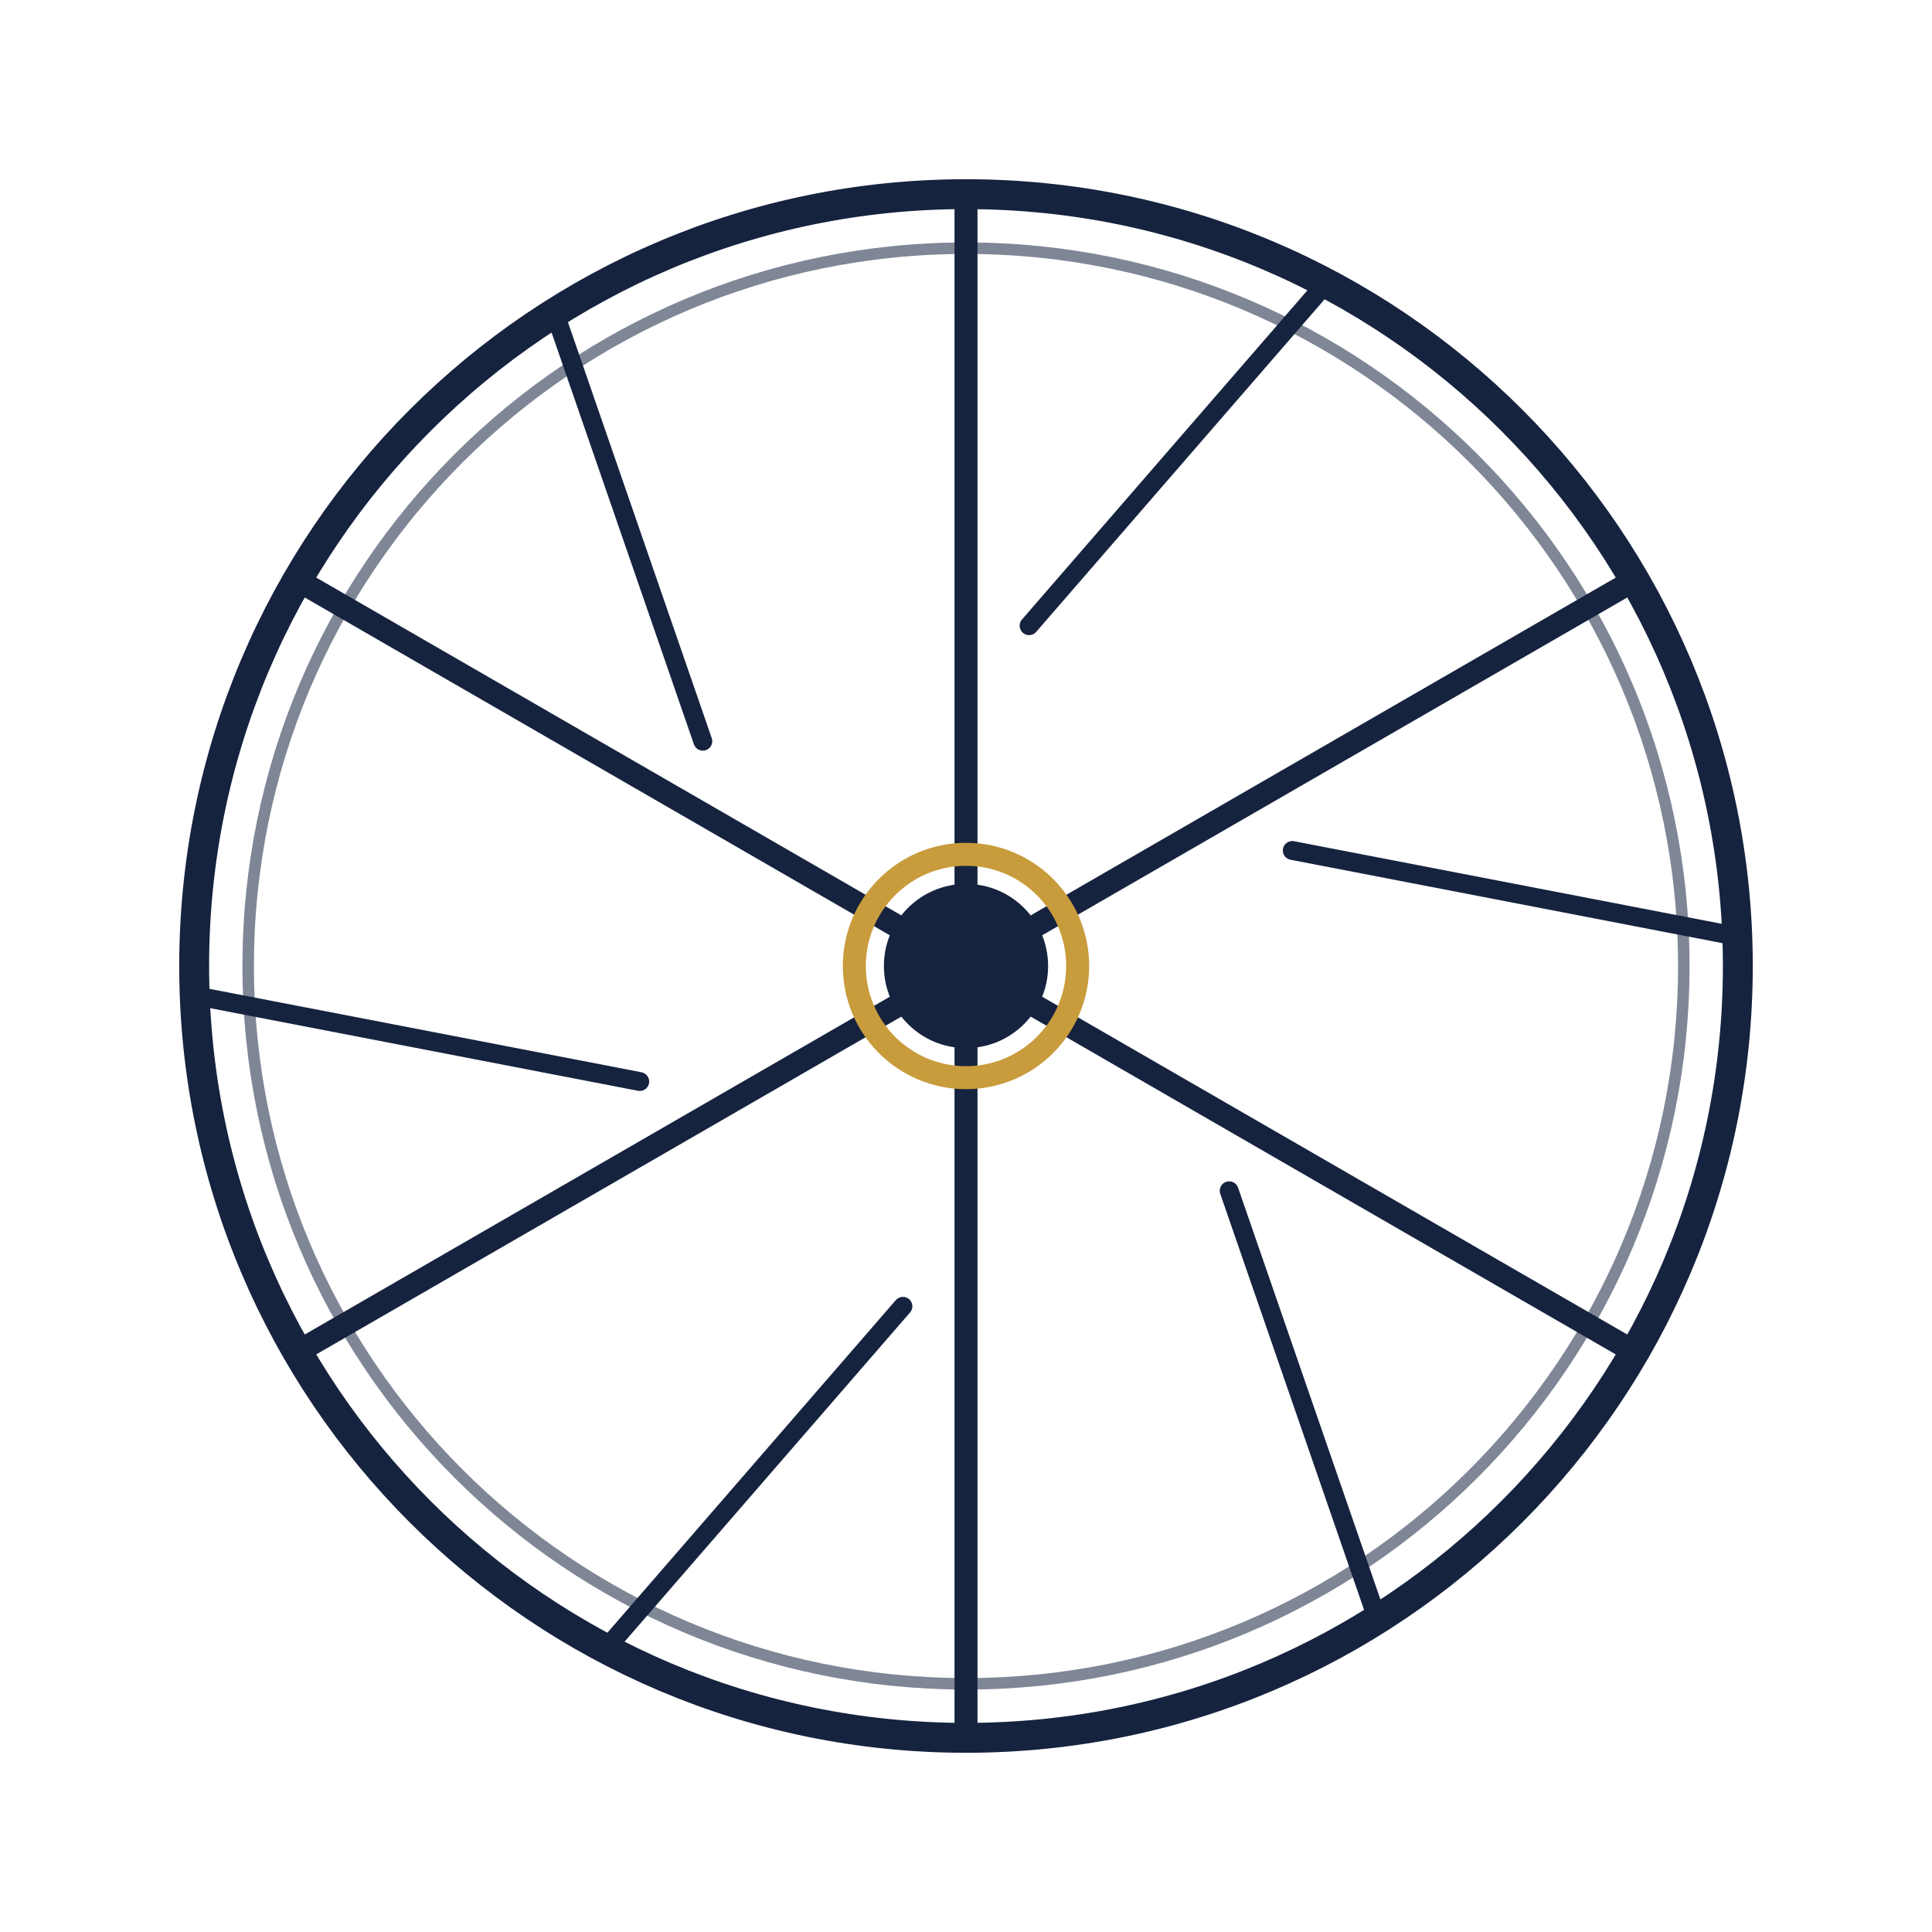
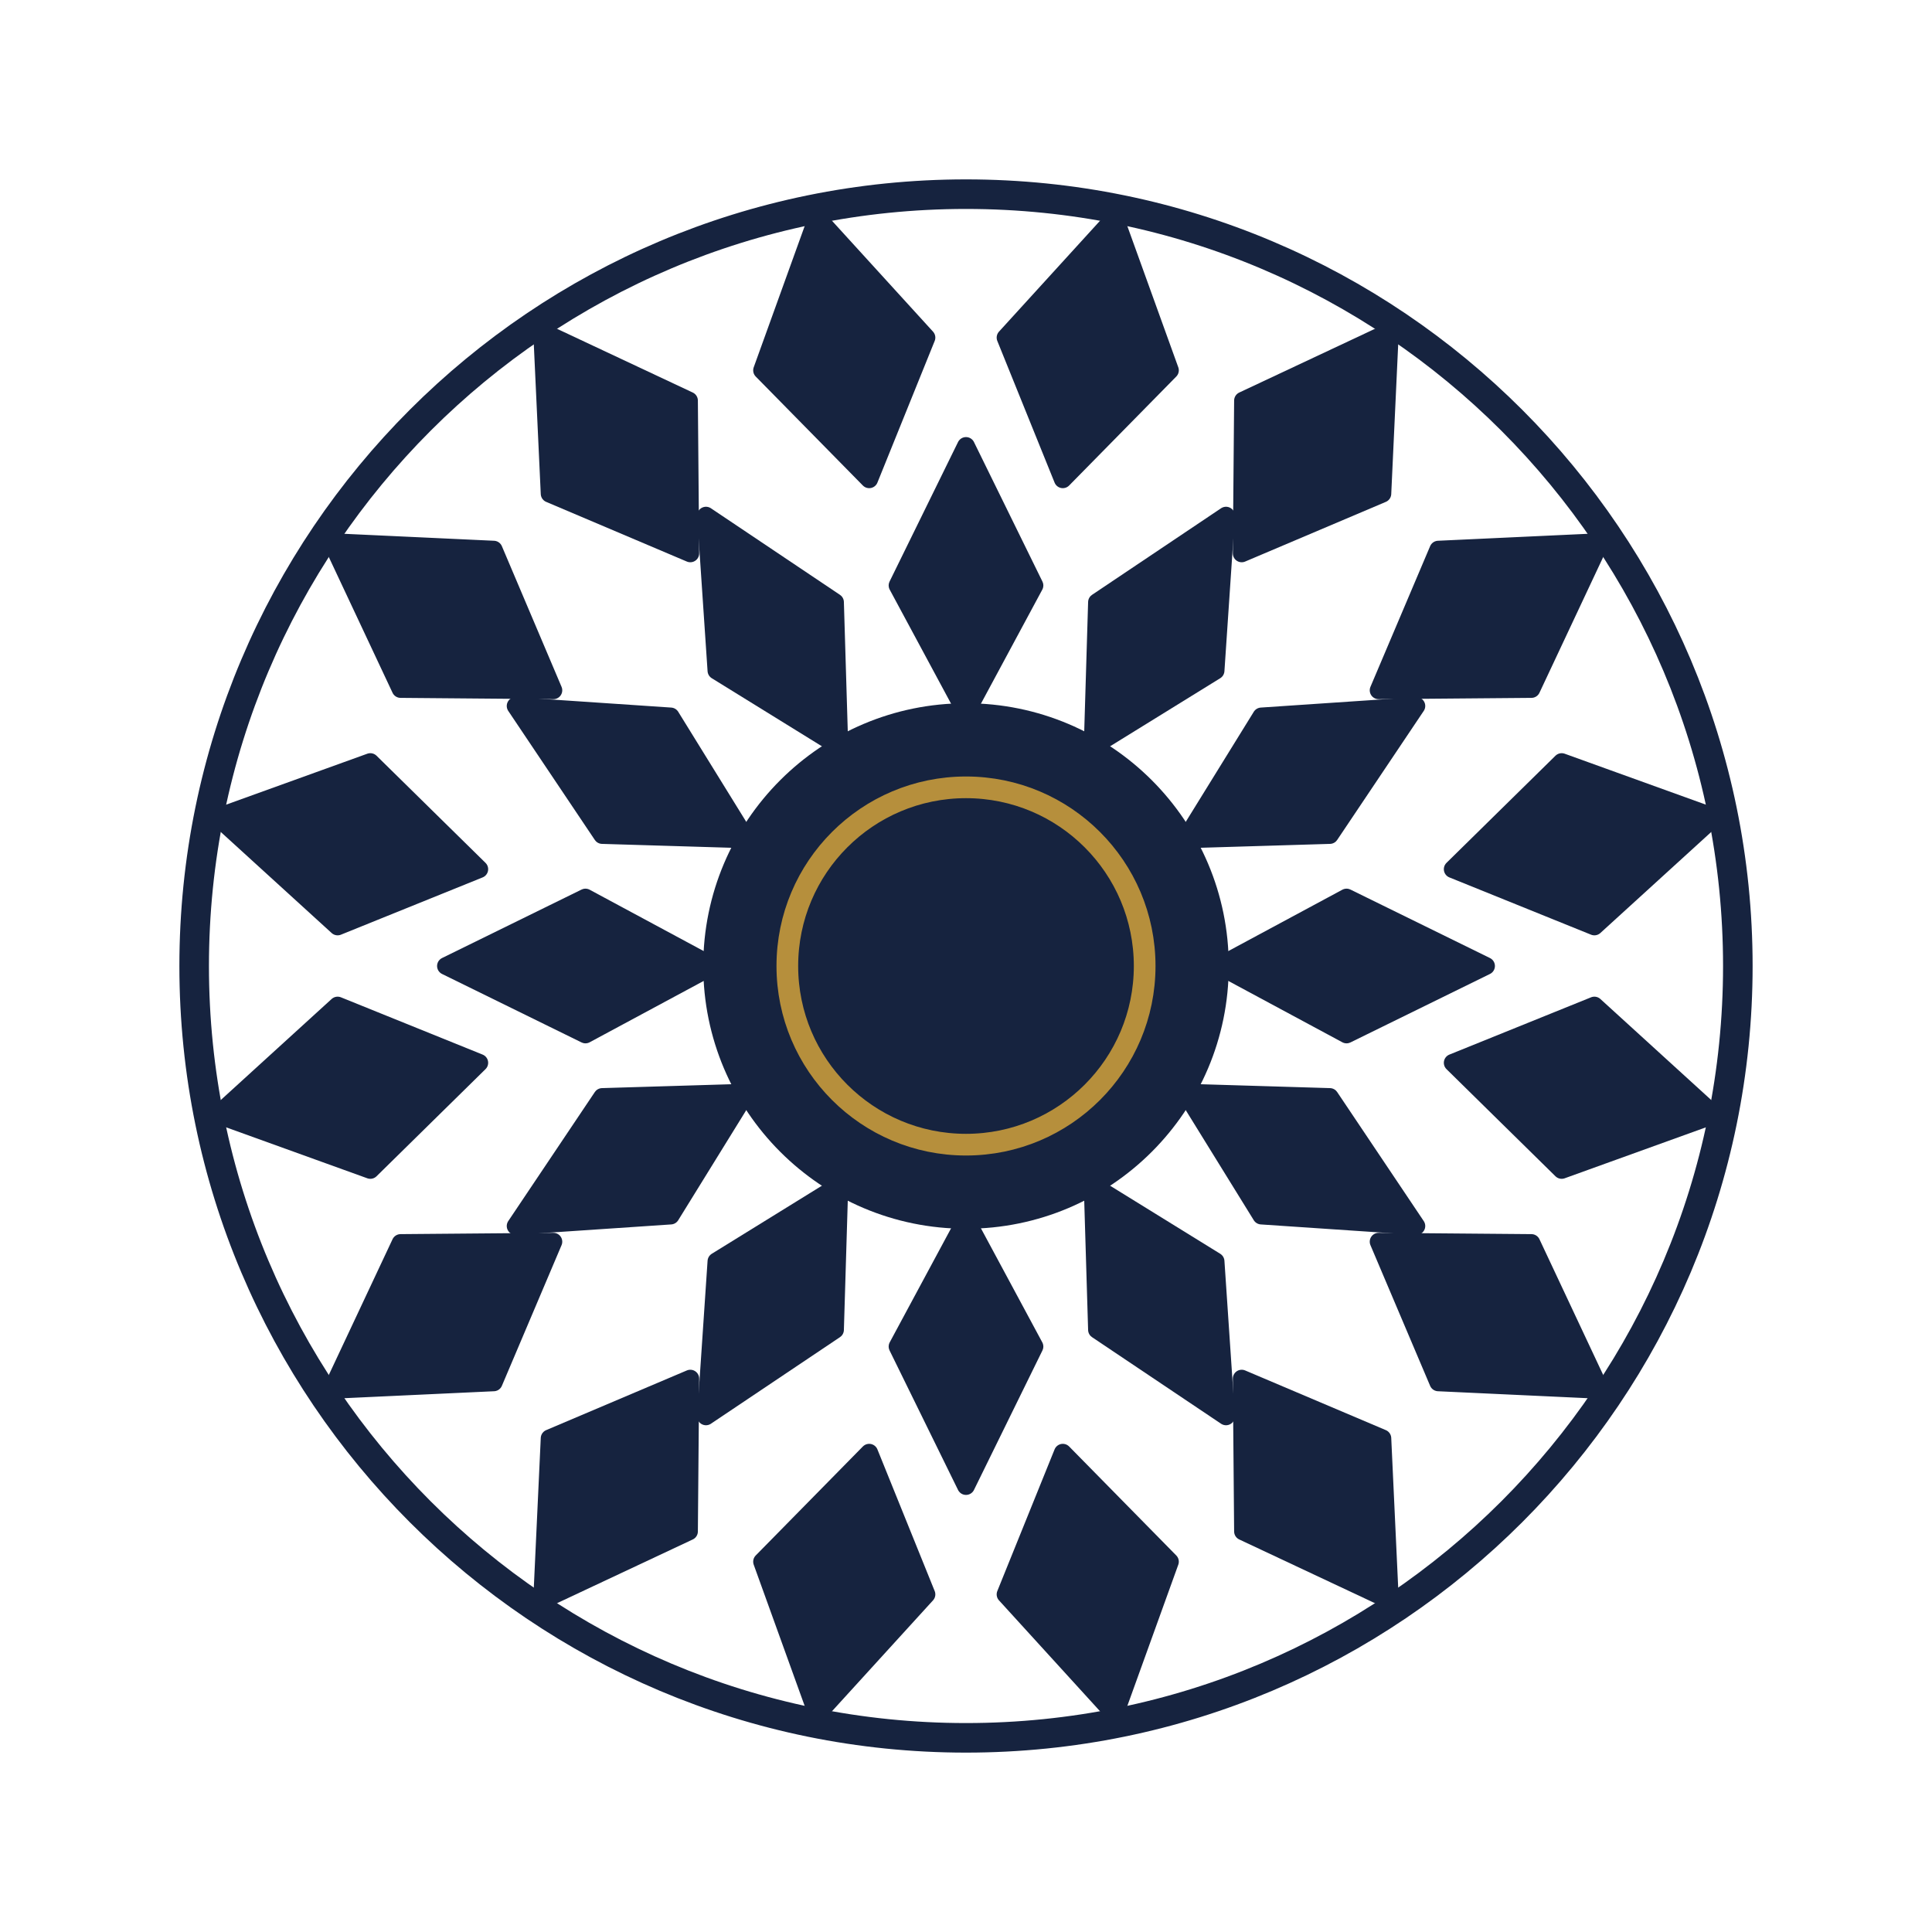
<svg xmlns="http://www.w3.org/2000/svg" width="400" height="400" viewBox="0 0 400 400">
  <g transform="translate(30,30)">
-     <circle cx="170" cy="170" r="159.8" fill="none" stroke="#16233F" stroke-width="6.188" />
-     <circle cx="170" cy="170" r="148.614" fill="none" stroke="#16233F" stroke-width="2.38" opacity="0.55" />
-     <line x1="170" y1="154.7" x2="170" y2="12.597" stroke="#16233F" stroke-width="4.76" stroke-linecap="round" />
-     <line x1="183.058" y1="99.545" x2="242.924" y2="30.509" stroke="#16233F" stroke-width="3.903" stroke-linecap="round" />
-     <line x1="183.25" y1="162.35" x2="306.315" y2="91.299" stroke="#16233F" stroke-width="4.76" stroke-linecap="round" />
-     <line x1="237.545" y1="146.081" x2="327.265" y2="163.409" stroke="#16233F" stroke-width="3.903" stroke-linecap="round" />
-     <line x1="183.25" y1="177.65" x2="306.315" y2="248.701" stroke="#16233F" stroke-width="4.76" stroke-linecap="round" />
-     <line x1="224.487" y1="216.536" x2="254.341" y2="302.9" stroke="#16233F" stroke-width="3.903" stroke-linecap="round" />
-     <line x1="170" y1="185.3" x2="170" y2="327.403" stroke="#16233F" stroke-width="4.76" stroke-linecap="round" />
-     <line x1="156.942" y1="240.455" x2="97.076" y2="309.491" stroke="#16233F" stroke-width="3.903" stroke-linecap="round" />
-     <line x1="156.75" y1="177.65" x2="33.685" y2="248.701" stroke="#16233F" stroke-width="4.76" stroke-linecap="round" />
-     <line x1="102.455" y1="193.919" x2="12.735" y2="176.591" stroke="#16233F" stroke-width="3.903" stroke-linecap="round" />
-     <line x1="156.75" y1="162.35" x2="33.685" y2="91.298" stroke="#16233F" stroke-width="4.76" stroke-linecap="round" />
-     <line x1="115.513" y1="123.464" x2="85.659" y2="37.1" stroke="#16233F" stroke-width="3.903" stroke-linecap="round" />
-     <circle cx="170" cy="170" r="17" fill="#16233F" />
-     <circle cx="170" cy="170" r="23.12" fill="none" stroke="#C89B3C" stroke-width="4.76" />
+     <g>
+       <circle cx="170" cy="170" r="159.8" fill="none" stroke="#16233F" stroke-width="6.12" />
+       <polygon points="170,62.329 184.176,91.211 170,117.562 155.824,91.211" fill="#16233F" stroke="#16233F" stroke-width="3.672" stroke-linejoin="round" />
+       <polygon points="223.835,76.754 221.672,108.855 196.219,124.587 197.118,94.678" fill="#16233F" stroke="#16233F" stroke-width="3.672" stroke-linejoin="round" />
+       <polygon points="263.246,116.165 245.322,142.882 215.413,143.781 231.145,118.328" fill="#16233F" stroke="#16233F" stroke-width="3.672" stroke-linejoin="round" />
+       <polygon points="277.671,170 248.789,184.176 222.438,170 248.789,155.824" fill="#16233F" stroke="#16233F" stroke-width="3.672" stroke-linejoin="round" />
+       <polygon points="263.246,223.835 231.145,221.672 215.413,196.219 245.322,197.118" fill="#16233F" stroke="#16233F" stroke-width="3.672" stroke-linejoin="round" />
+       <polygon points="223.835,263.246 197.118,245.322 196.219,215.413 221.672,231.145" fill="#16233F" stroke="#16233F" stroke-width="3.672" stroke-linejoin="round" />
+       <polygon points="170,277.671 155.824,248.789 170,222.438 184.176,248.789" fill="#16233F" stroke="#16233F" stroke-width="3.672" stroke-linejoin="round" />
+       <polygon points="116.165,263.246 118.328,231.145 143.781,215.413 142.882,245.322" fill="#16233F" stroke="#16233F" stroke-width="3.672" stroke-linejoin="round" />
+       <polygon points="76.754,223.835 94.678,197.118 124.587,196.219 108.855,221.672" fill="#16233F" stroke="#16233F" stroke-width="3.672" stroke-linejoin="round" />
+       <polygon points="62.329,170 91.211,155.824 117.562,170 91.211,184.176" fill="#16233F" stroke="#16233F" stroke-width="3.672" stroke-linejoin="round" />
+       <polygon points="76.754,116.165 108.855,118.328 124.587,143.781 94.678,142.882" fill="#16233F" stroke="#16233F" stroke-width="3.672" stroke-linejoin="round" />
+       <polygon points="116.165,76.754 142.882,94.678 143.781,124.587 118.328,108.855" fill="#16233F" stroke="#16233F" stroke-width="3.672" stroke-linejoin="round" />
+       <polygon points="200.819,15.062 212.225,46.671 190.044,69.233 178.185,39.9" fill="#16233F" stroke="#16233F" stroke-width="3.672" stroke-linejoin="round" />
+       <polygon points="257.766,38.65 256.207,72.217 227.08,84.574 227.349,52.935" fill="#16233F" stroke="#16233F" stroke-width="3.672" stroke-linejoin="round" />
+       <polygon points="301.35,82.234 287.065,112.651 255.426,112.92 267.783,83.793" fill="#16233F" stroke="#16233F" stroke-width="3.672" stroke-linejoin="round" />
+       <polygon points="324.938,139.181 300.1,161.815 270.767,149.956 293.329,127.775" fill="#16233F" stroke="#16233F" stroke-width="3.672" stroke-linejoin="round" />
+       <polygon points="324.938,200.819 293.329,212.225 270.767,190.044 300.1,178.185" fill="#16233F" stroke="#16233F" stroke-width="3.672" stroke-linejoin="round" />
+       <polygon points="301.35,257.766 267.783,256.207 255.426,227.08 287.065,227.349" fill="#16233F" stroke="#16233F" stroke-width="3.672" stroke-linejoin="round" />
+       <polygon points="257.766,301.35 227.349,287.065 227.08,255.426 256.207,267.783" fill="#16233F" stroke="#16233F" stroke-width="3.672" stroke-linejoin="round" />
+       <polygon points="200.819,324.938 178.185,300.1 190.044,270.767 212.225,293.329" fill="#16233F" stroke="#16233F" stroke-width="3.672" stroke-linejoin="round" />
+       <polygon points="139.181,324.938 127.775,293.329 149.956,270.767 161.815,300.1" fill="#16233F" stroke="#16233F" stroke-width="3.672" stroke-linejoin="round" />
+       <polygon points="82.234,301.35 83.793,267.783 112.92,255.426 112.651,287.065" fill="#16233F" stroke="#16233F" stroke-width="3.672" stroke-linejoin="round" />
+       <polygon points="38.65,257.766 52.935,227.349 84.574,227.08 72.217,256.207" fill="#16233F" stroke="#16233F" stroke-width="3.672" stroke-linejoin="round" />
+       <polygon points="15.062,200.819 39.9,178.185 69.233,190.044 46.671,212.225" fill="#16233F" stroke="#16233F" stroke-width="3.672" stroke-linejoin="round" />
+       <polygon points="15.062,139.181 46.671,127.775 69.233,149.956 39.9,161.815" fill="#16233F" stroke="#16233F" stroke-width="3.672" stroke-linejoin="round" />
+       <polygon points="38.65,82.234 72.217,83.793 84.574,112.92 52.935,112.651" fill="#16233F" stroke="#16233F" stroke-width="3.672" stroke-linejoin="round" />
+       <polygon points="82.234,38.65 112.651,52.935 112.92,84.574 83.793,72.217" fill="#16233F" stroke="#16233F" stroke-width="3.672" stroke-linejoin="round" />
+       <polygon points="139.181,15.062 161.815,39.9 149.956,69.233 127.775,46.671" fill="#16233F" stroke="#16233F" stroke-width="3.672" stroke-linejoin="round" />
+       <circle cx="170" cy="170" r="54.4" fill="#16233F" />
+       <circle cx="170" cy="170" r="22.848" fill="none" />
+       <circle cx="170" cy="170" r="36.992" fill="none" stroke="#C89B3C" stroke-width="4.488" opacity="0.9" />
+     </g>
  </g>
</svg>
